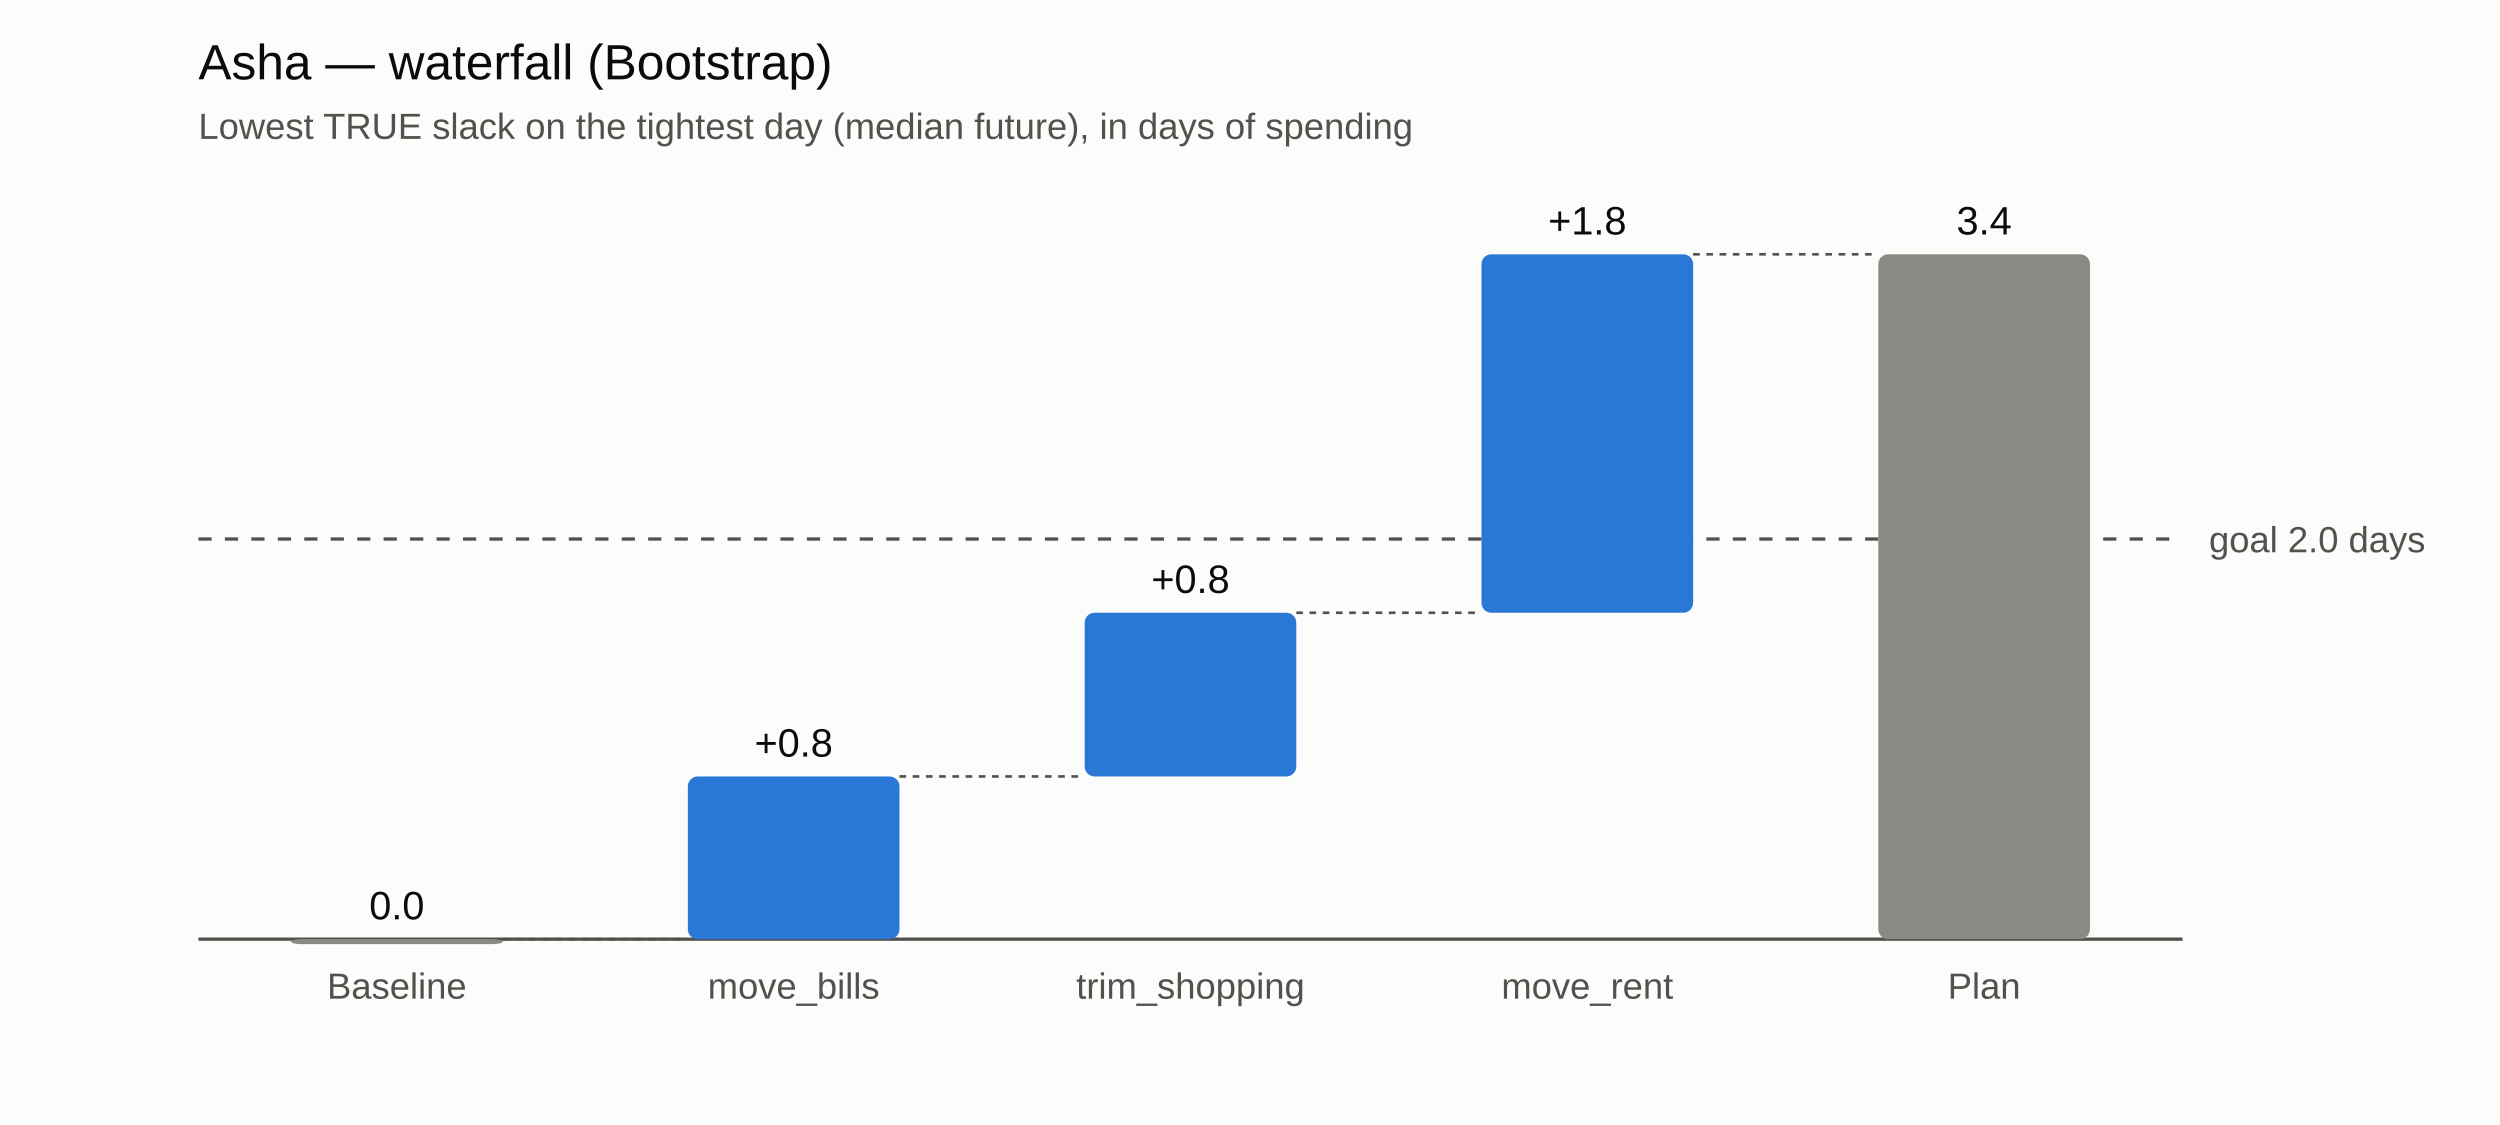
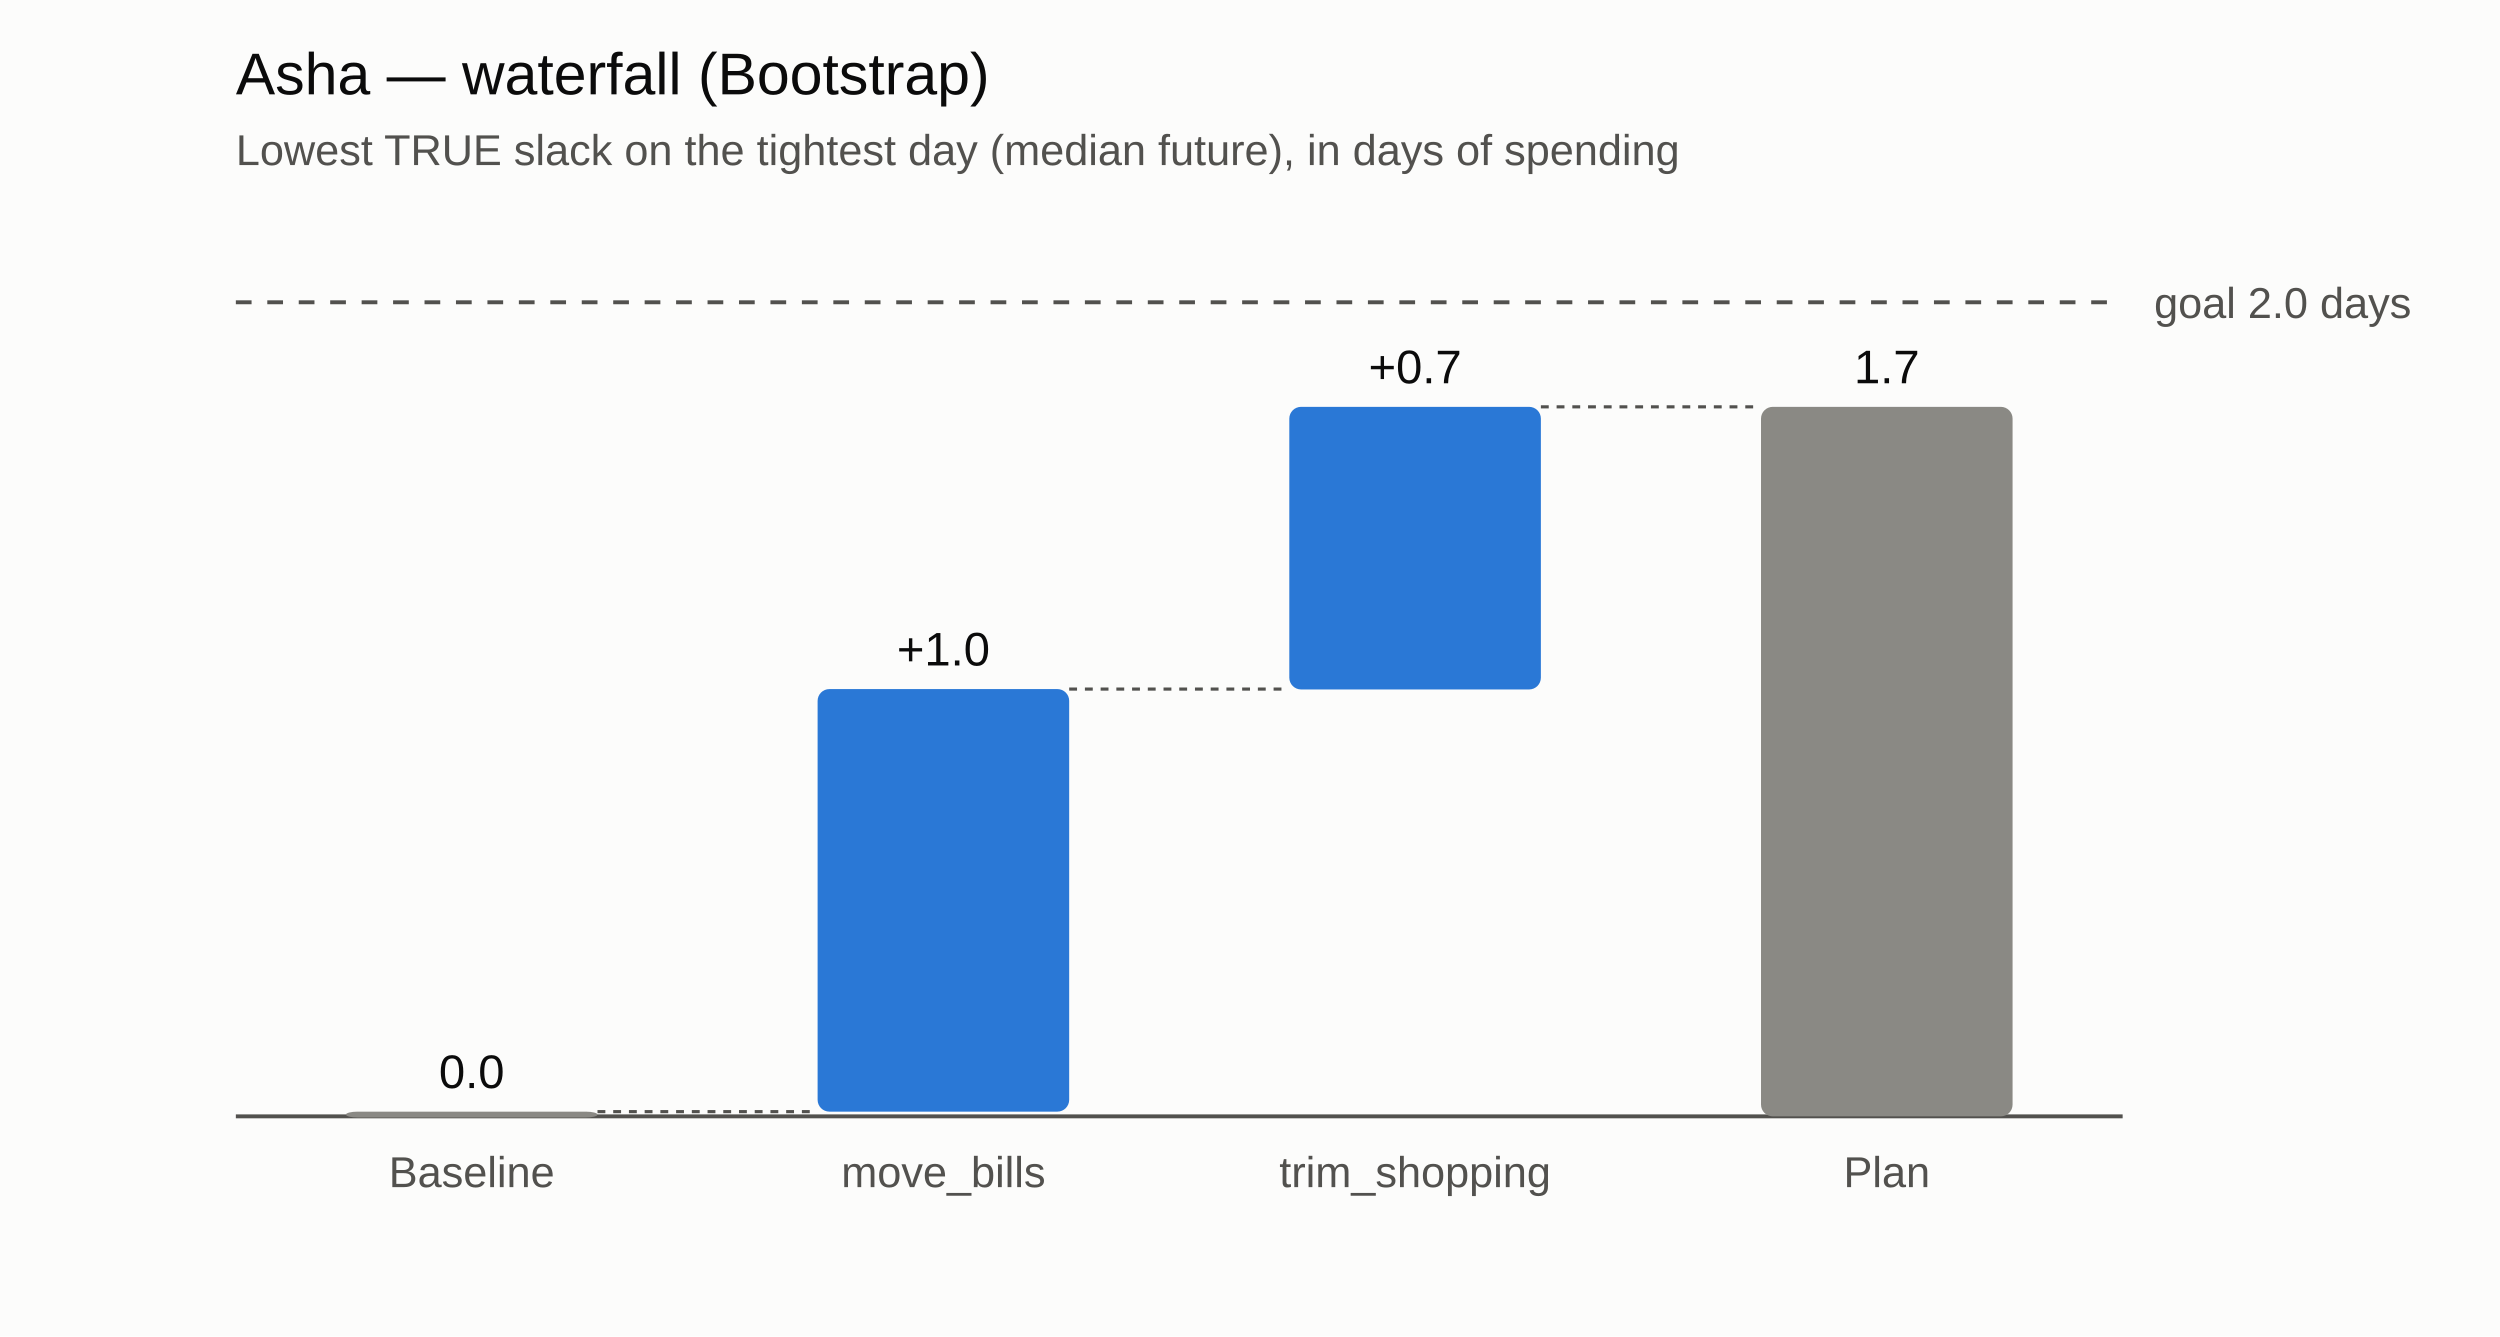
- <svg xmlns="http://www.w3.org/2000/svg" viewBox="0 0 756 340" width="756" height="340" font-family="Arial, Helvetica, sans-serif" role="img" aria-label="Asha — waterfall (Bootstrap)">
-   <rect width="756" height="340" fill="#fcfcfb" />
+ <svg xmlns="http://www.w3.org/2000/svg" viewBox="0 0 636 340" width="636" height="340" font-family="Arial, Helvetica, sans-serif" role="img" aria-label="Asha — waterfall (Bootstrap)">
+   <rect width="636" height="340" fill="#fcfcfb" />
  <text x="60" y="24" font-size="15" fill="#0b0b0b">Asha — waterfall (Bootstrap)</text>
  <text x="60" y="42" font-size="11" fill="#52514e">Lowest TRUE slack on the tightest day (median future), in days of spending</text>
-   <line x1="60" x2="660" y1="284" y2="284" stroke="#52514e" />
-   <line x1="60" x2="660" y1="163" y2="163" stroke="#52514e" stroke-dasharray="4 4" />
-   <text x="668" y="167" font-size="11" fill="#52514e">goal 2.0 days</text>
-   <rect x="88" y="284" width="64" height="1.5" rx="3" fill="#8a8984" />
-   <text x="120" y="278" font-size="12" fill="#0b0b0b" text-anchor="middle">0.0</text>
+   <line x1="60" x2="540" y1="284" y2="284" stroke="#52514e" />
+   <line x1="60" x2="540" y1="76.9" y2="76.9" stroke="#52514e" stroke-dasharray="4 4" />
+   <text x="548" y="80.9" font-size="11" fill="#52514e">goal 2.0 days</text>
+   <rect x="88" y="282.8" width="64" height="1.5" rx="3" fill="#8a8984" />
+   <text x="120" y="276.8" font-size="12" fill="#0b0b0b" text-anchor="middle">0.0</text>
  <text x="120" y="302" font-size="11" fill="#52514e" text-anchor="middle">Baseline</text>
-   <line x1="152" x2="208" y1="284" y2="284" stroke="#52514e" stroke-width="0.8" stroke-dasharray="2 2" />
-   <rect x="208" y="234.8" width="64" height="49.2" rx="3" fill="#2a78d6" />
-   <text x="240" y="228.8" font-size="12" fill="#0b0b0b" text-anchor="middle">+0.8</text>
+   <line x1="152" x2="208" y1="282.8" y2="282.8" stroke="#52514e" stroke-width="0.8" stroke-dasharray="2 2" />
+   <rect x="208" y="175.3" width="64" height="107.5" rx="3" fill="#2a78d6" />
+   <text x="240" y="169.3" font-size="12" fill="#0b0b0b" text-anchor="middle">+1.0</text>
  <text x="240" y="302" font-size="11" fill="#52514e" text-anchor="middle">move_bills</text>
-   <line x1="272" x2="328" y1="234.8" y2="234.8" stroke="#52514e" stroke-width="0.8" stroke-dasharray="2 2" />
-   <rect x="328" y="185.3" width="64" height="49.5" rx="3" fill="#2a78d6" />
-   <text x="360" y="179.3" font-size="12" fill="#0b0b0b" text-anchor="middle">+0.8</text>
+   <line x1="272" x2="328" y1="175.3" y2="175.3" stroke="#52514e" stroke-width="0.8" stroke-dasharray="2 2" />
+   <rect x="328" y="103.5" width="64" height="71.9" rx="3" fill="#2a78d6" />
+   <text x="360" y="97.5" font-size="12" fill="#0b0b0b" text-anchor="middle">+0.7</text>
  <text x="360" y="302" font-size="11" fill="#52514e" text-anchor="middle">trim_shopping</text>
-   <line x1="392" x2="448" y1="185.3" y2="185.3" stroke="#52514e" stroke-width="0.8" stroke-dasharray="2 2" />
-   <rect x="448" y="76.9" width="64" height="108.4" rx="3" fill="#2a78d6" />
-   <text x="480" y="70.9" font-size="12" fill="#0b0b0b" text-anchor="middle">+1.8</text>
-   <text x="480" y="302" font-size="11" fill="#52514e" text-anchor="middle">move_rent</text>
-   <line x1="512" x2="568" y1="76.9" y2="76.9" stroke="#52514e" stroke-width="0.8" stroke-dasharray="2 2" />
-   <rect x="568" y="76.9" width="64" height="207.1" rx="3" fill="#8a8984" />
-   <text x="600" y="70.9" font-size="12" fill="#0b0b0b" text-anchor="middle">3.4</text>
-   <text x="600" y="302" font-size="11" fill="#52514e" text-anchor="middle">Plan</text>
+   <line x1="392" x2="448" y1="103.5" y2="103.5" stroke="#52514e" stroke-width="0.8" stroke-dasharray="2 2" />
+   <rect x="448" y="103.5" width="64" height="180.5" rx="3" fill="#8a8984" />
+   <text x="480" y="97.5" font-size="12" fill="#0b0b0b" text-anchor="middle">1.7</text>
+   <text x="480" y="302" font-size="11" fill="#52514e" text-anchor="middle">Plan</text>
</svg>
